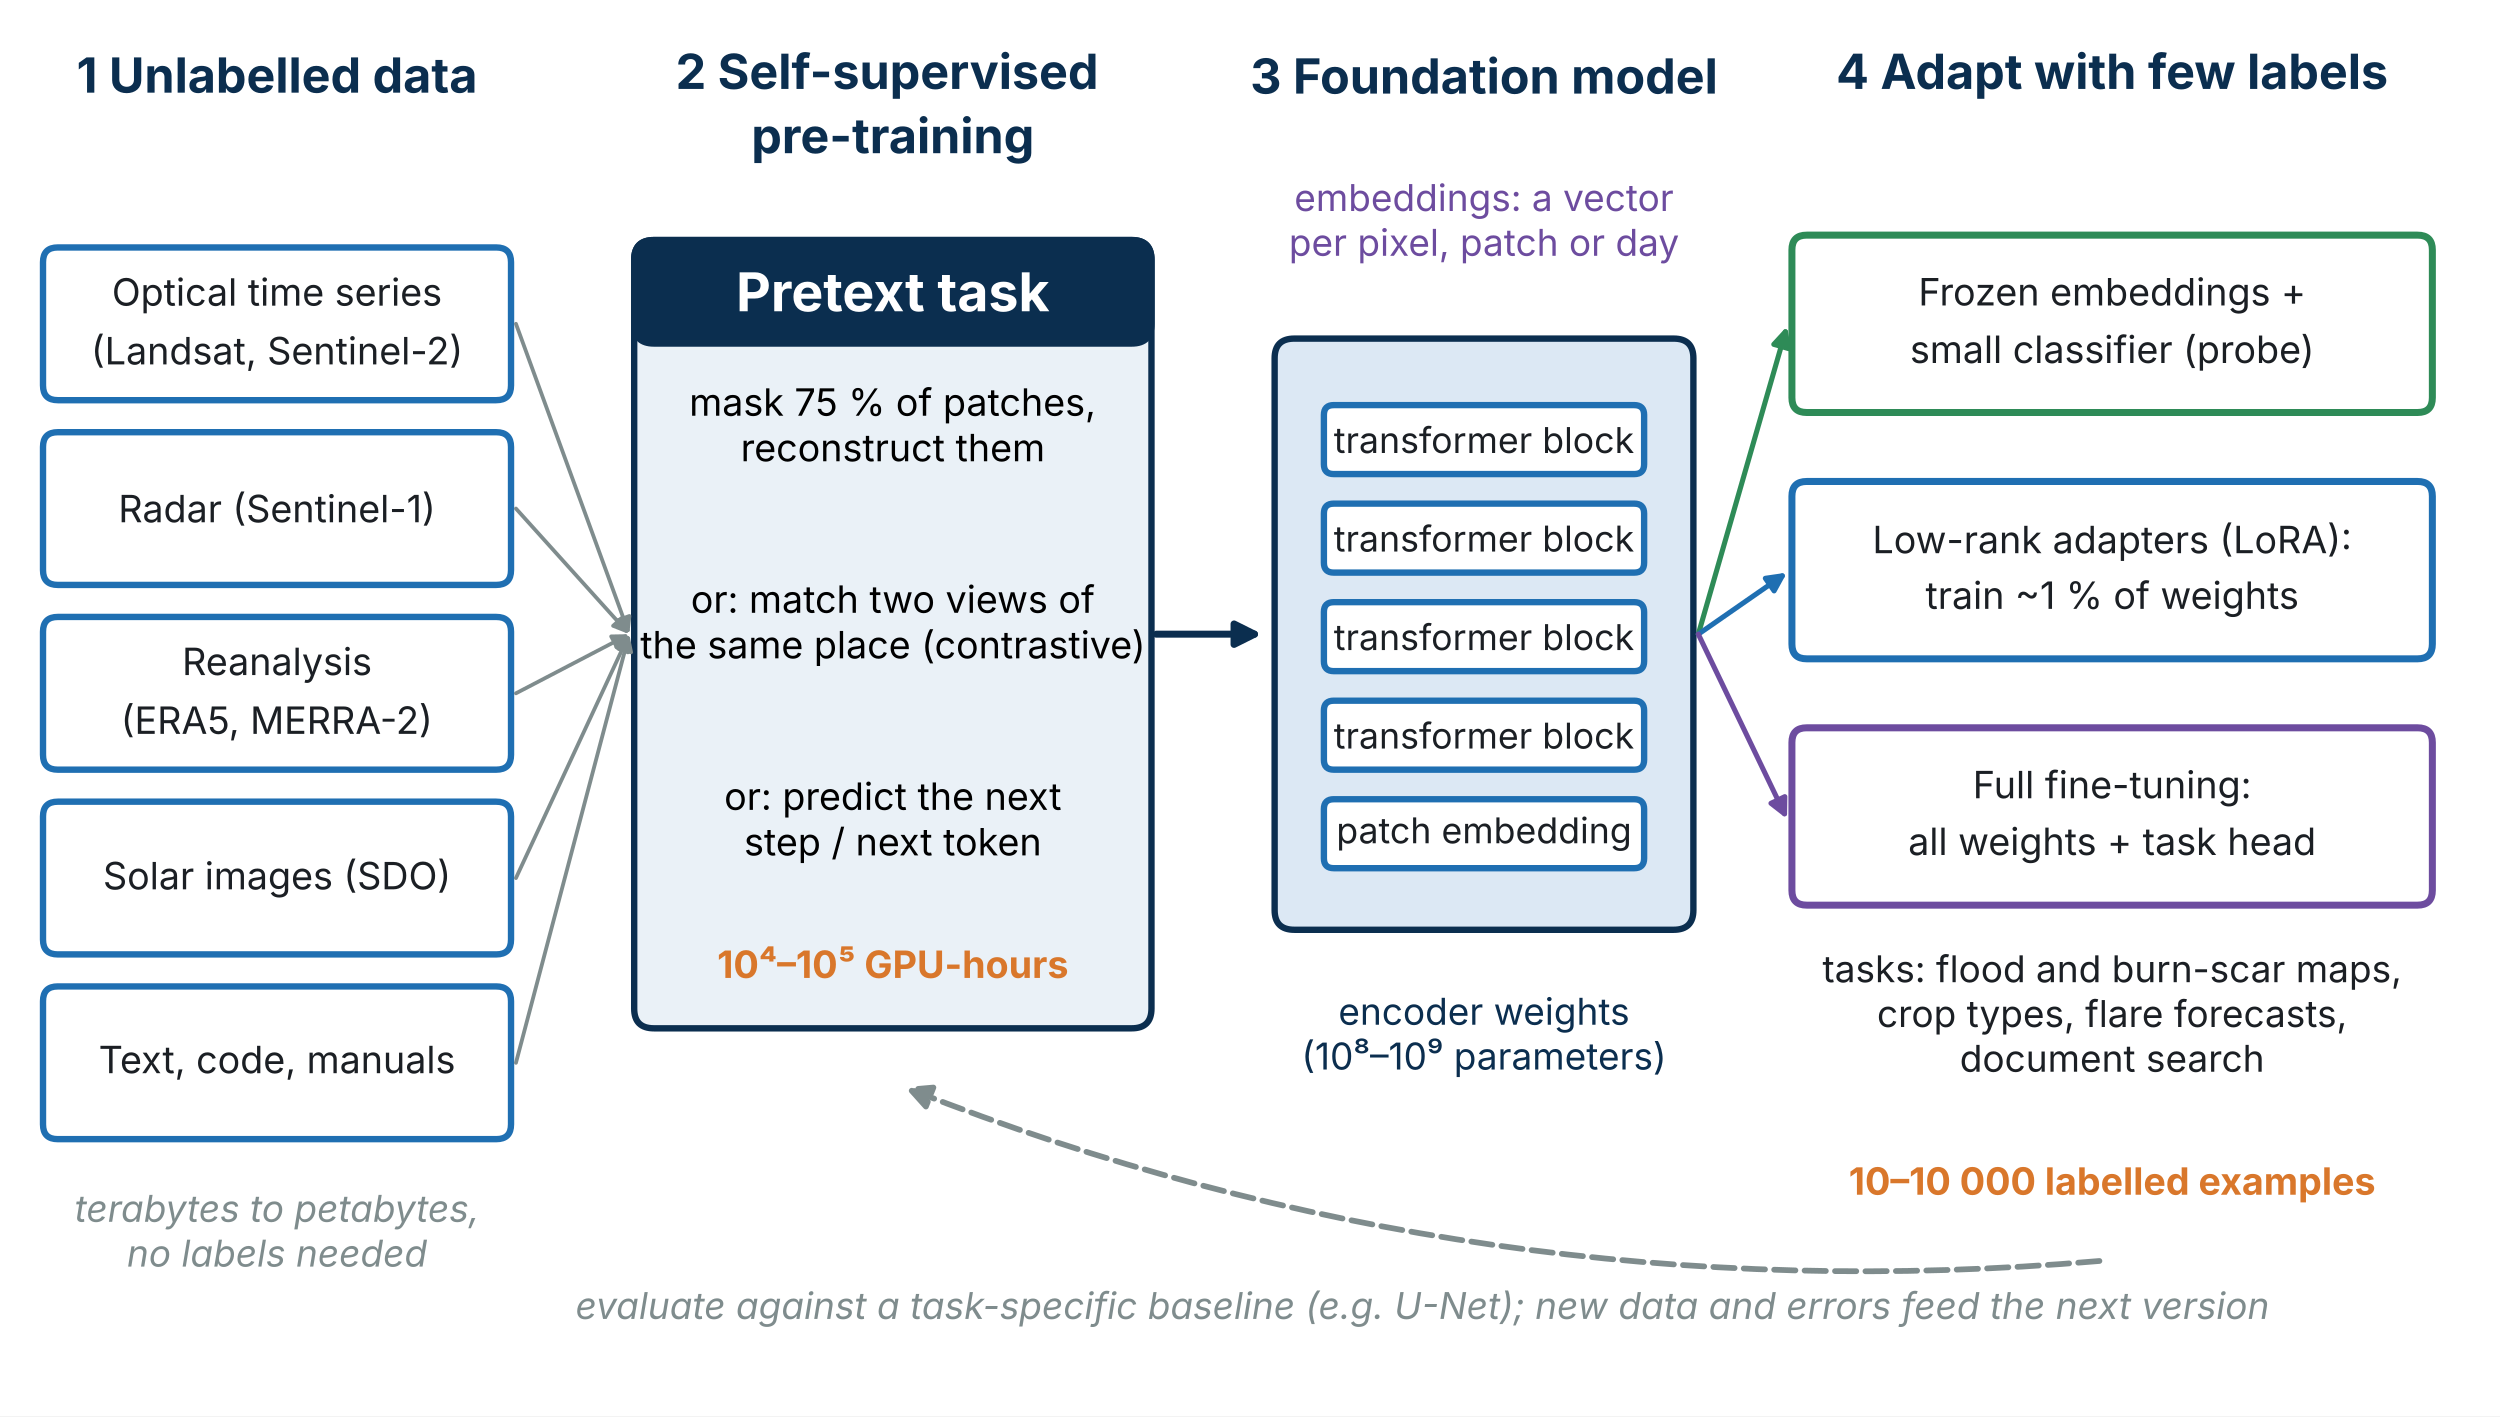
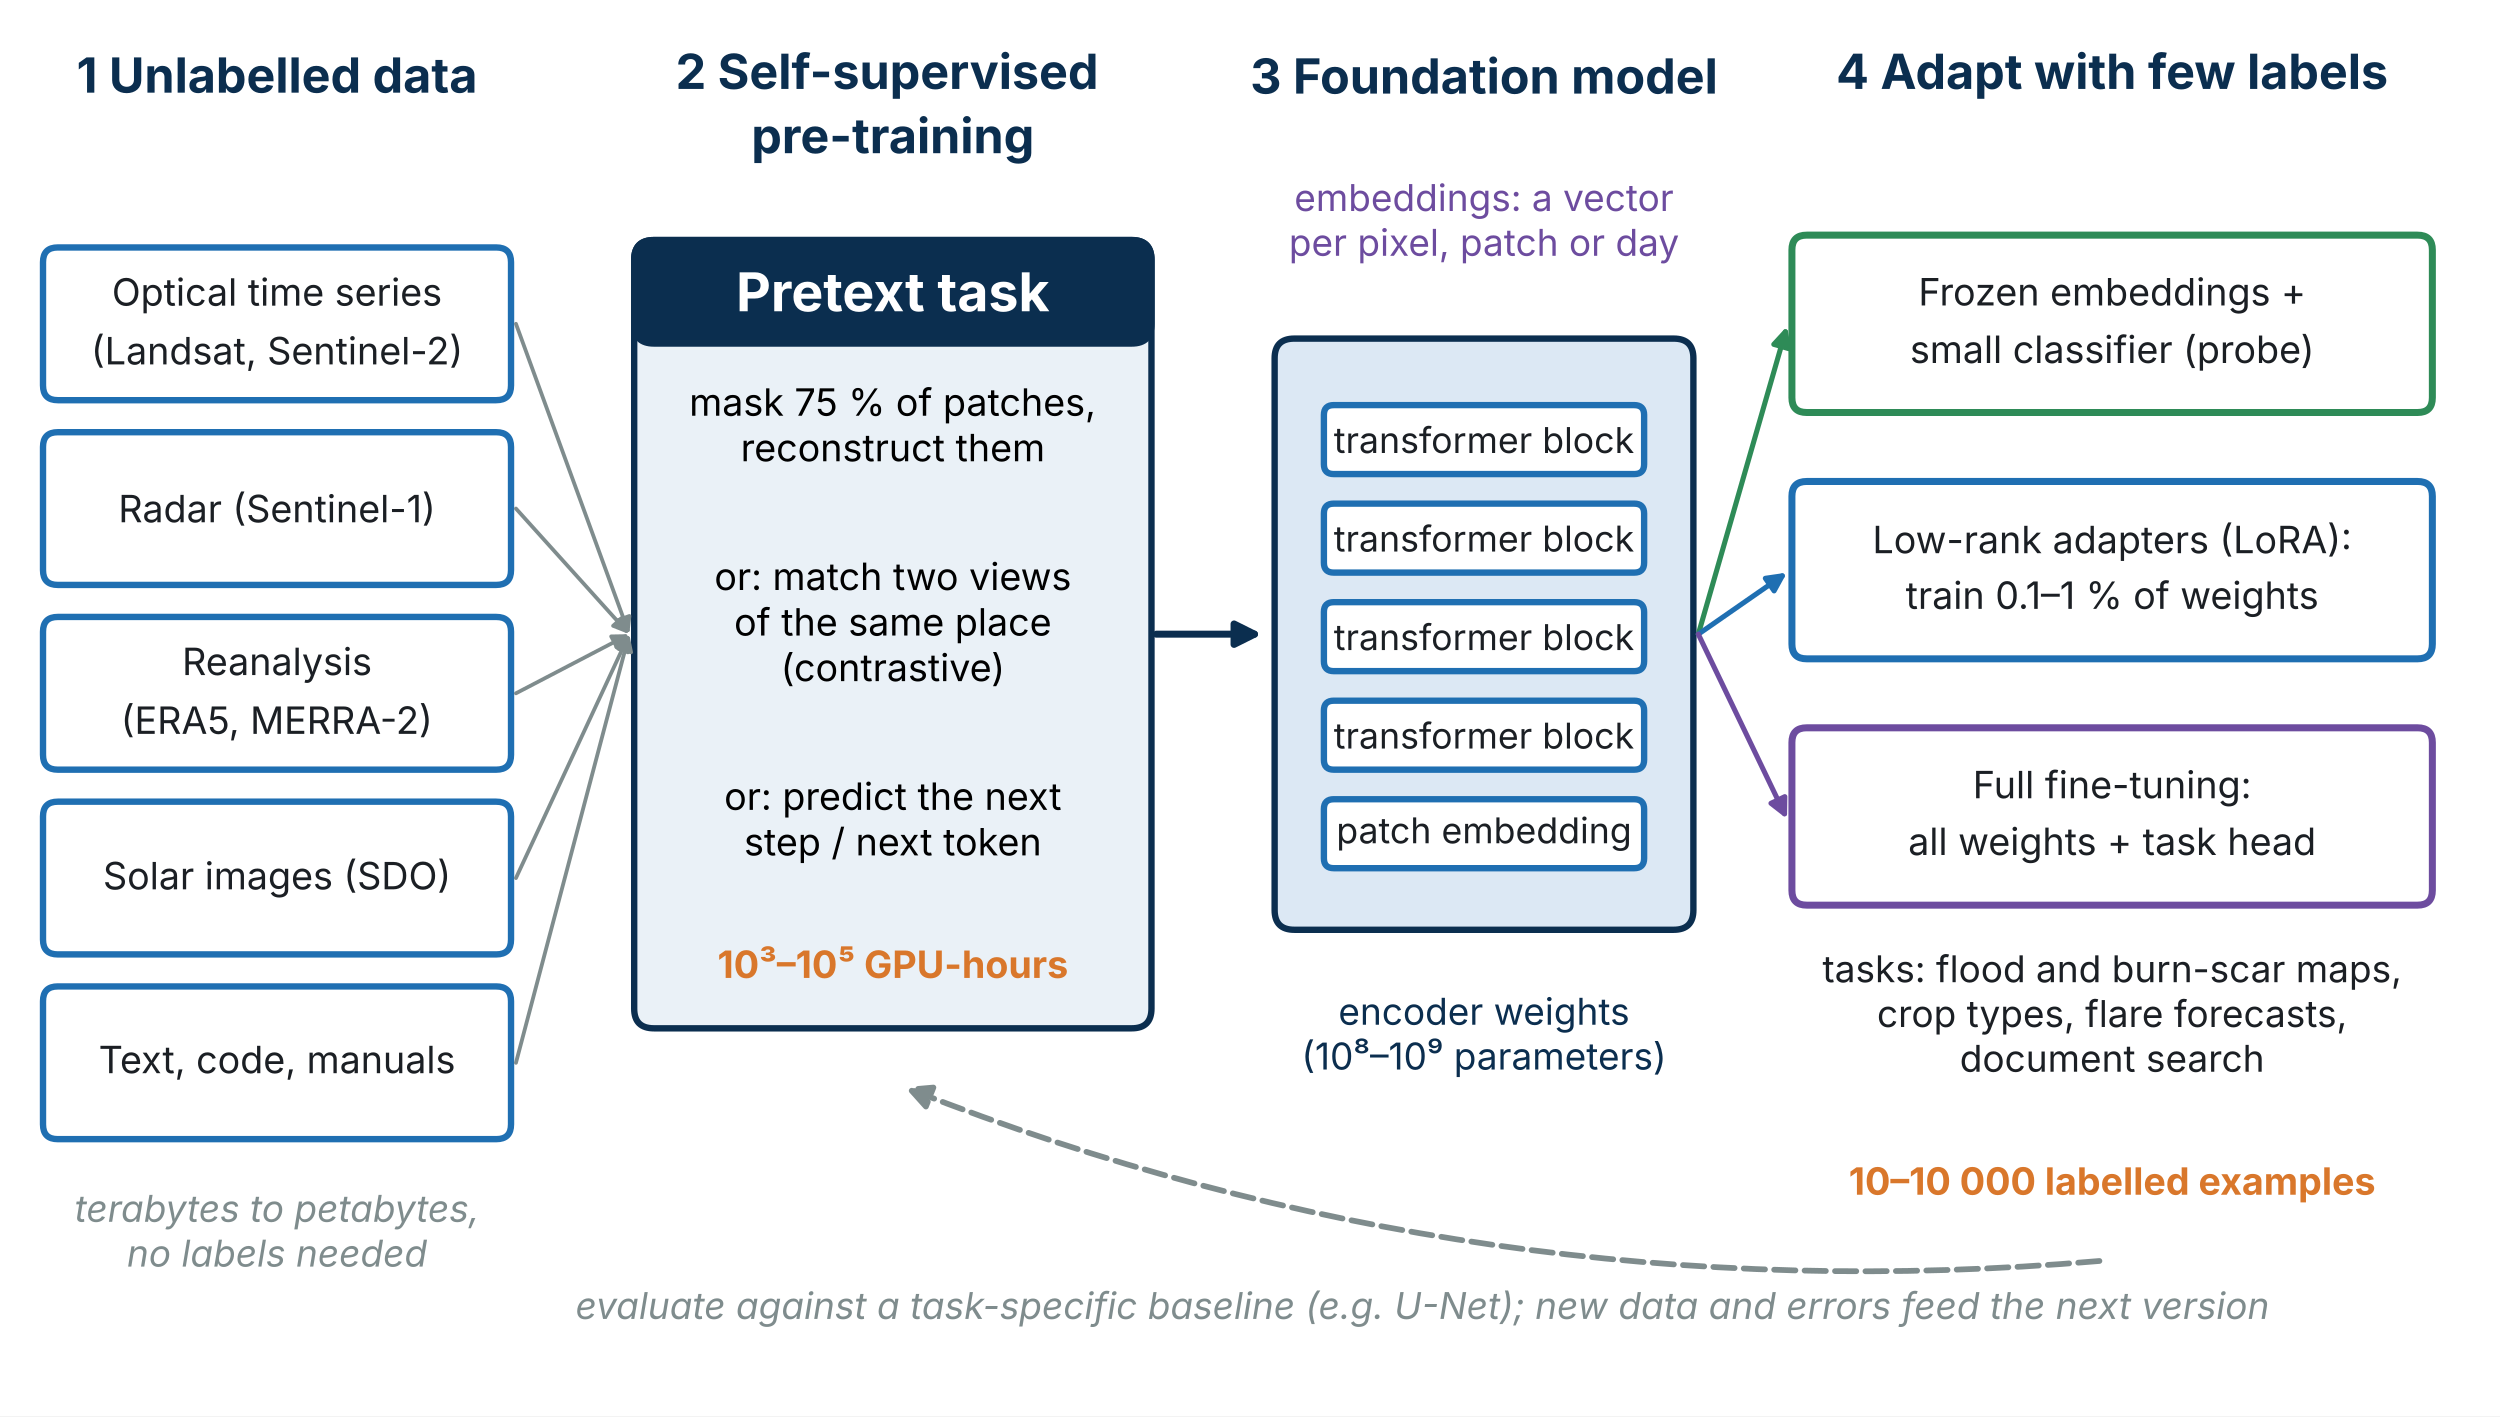
<svg xmlns="http://www.w3.org/2000/svg" width="391.86pt" height="221.976pt" viewBox="0 0 391.86 221.976" version="1.1">
  <defs>
    <style type="text/css">*{stroke-linejoin: round; stroke-linecap: butt}</style>
  </defs>
  <g id="figure_1">
    <g id="patch_1">
      <path d="M 0 221.976  L 391.86 221.976  L 391.86 0  L 0 0  z " style="fill: #ffffff" />
    </g>
    <g id="axes_1">
      <g id="patch_2">
-         <path d="M 9.058 62.725  L 77.783 62.725  Q 80.1 62.725 80.1 60.409  L 80.1 41.104  Q 80.1 38.787 77.783 38.787  L 9.058 38.787  Q 6.741 38.787 6.741 41.104  L 6.741 60.409  Q 6.741 62.725 9.058 62.725  z " clip-path="url(#p32ad88a4eb)" style="fill: #ffffff; stroke: #1f6fb2; stroke-linejoin: miter" />
+         <path d="M 9.058 62.725  L 77.783 62.725  Q 80.1 62.725 80.1 60.409  L 80.1 41.104  Q 80.1 38.787 77.783 38.787  L 9.058 38.787  Q 6.741 38.787 6.741 41.104  L 6.741 60.409  Q 6.741 62.725 9.058 62.725  z " clip-path="url(#pe96520c310)" style="fill: #ffffff; stroke: #1f6fb2; stroke-linejoin: miter" />
      </g>
      <g id="patch_3">
-         <path d="M 9.058 91.683  L 77.783 91.683  Q 80.1 91.683 80.1 89.366  L 80.1 70.061  Q 80.1 67.745 77.783 67.745  L 9.058 67.745  Q 6.741 67.745 6.741 70.061  L 6.741 89.366  Q 6.741 91.683 9.058 91.683  z " clip-path="url(#p32ad88a4eb)" style="fill: #ffffff; stroke: #1f6fb2; stroke-linejoin: miter" />
+         <path d="M 9.058 91.683  L 77.783 91.683  Q 80.1 91.683 80.1 89.366  L 80.1 70.061  Q 80.1 67.745 77.783 67.745  L 9.058 67.745  Q 6.741 67.745 6.741 70.061  L 6.741 89.366  Q 6.741 91.683 9.058 91.683  z " clip-path="url(#pe96520c310)" style="fill: #ffffff; stroke: #1f6fb2; stroke-linejoin: miter" />
      </g>
      <g id="patch_4">
-         <path d="M 9.058 120.641  L 77.783 120.641  Q 80.1 120.641 80.1 118.324  L 80.1 99.019  Q 80.1 96.702 77.783 96.702  L 9.058 96.702  Q 6.741 96.702 6.741 99.019  L 6.741 118.324  Q 6.741 120.641 9.058 120.641  z " clip-path="url(#p32ad88a4eb)" style="fill: #ffffff; stroke: #1f6fb2; stroke-linejoin: miter" />
+         <path d="M 9.058 120.641  L 77.783 120.641  Q 80.1 120.641 80.1 118.324  L 80.1 99.019  Q 80.1 96.702 77.783 96.702  L 9.058 96.702  Q 6.741 96.702 6.741 99.019  L 6.741 118.324  Q 6.741 120.641 9.058 120.641  z " clip-path="url(#pe96520c310)" style="fill: #ffffff; stroke: #1f6fb2; stroke-linejoin: miter" />
      </g>
      <g id="patch_5">
-         <path d="M 9.058 149.598  L 77.783 149.598  Q 80.1 149.598 80.1 147.281  L 80.1 127.976  Q 80.1 125.66 77.783 125.66  L 9.058 125.66  Q 6.741 125.66 6.741 127.976  L 6.741 147.281  Q 6.741 149.598 9.058 149.598  z " clip-path="url(#p32ad88a4eb)" style="fill: #ffffff; stroke: #1f6fb2; stroke-linejoin: miter" />
+         <path d="M 9.058 149.598  L 77.783 149.598  Q 80.1 149.598 80.1 147.281  L 80.1 127.976  Q 80.1 125.66 77.783 125.66  L 9.058 125.66  Q 6.741 125.66 6.741 127.976  L 6.741 147.281  Q 6.741 149.598 9.058 149.598  z " clip-path="url(#pe96520c310)" style="fill: #ffffff; stroke: #1f6fb2; stroke-linejoin: miter" />
      </g>
      <g id="patch_6">
-         <path d="M 9.058 178.555  L 77.783 178.555  Q 80.1 178.555 80.1 176.239  L 80.1 156.934  Q 80.1 154.617 77.783 154.617  L 9.058 154.617  Q 6.741 154.617 6.741 156.934  L 6.741 176.239  Q 6.741 178.555 9.058 178.555  z " clip-path="url(#p32ad88a4eb)" style="fill: #ffffff; stroke: #1f6fb2; stroke-linejoin: miter" />
+         <path d="M 9.058 178.555  L 77.783 178.555  Q 80.1 178.555 80.1 176.239  L 80.1 156.934  Q 80.1 154.617 77.783 154.617  L 9.058 154.617  Q 6.741 154.617 6.741 156.934  L 6.741 176.239  Q 6.741 178.555 9.058 178.555  z " clip-path="url(#pe96520c310)" style="fill: #ffffff; stroke: #1f6fb2; stroke-linejoin: miter" />
      </g>
      <g id="patch_7">
-         <path d="M 102.494 161.181  L 177.397 161.181  Q 180.486 161.181 180.486 158.092  L 180.486 40.718  Q 180.486 37.629 177.397 37.629  L 102.494 37.629  Q 99.405 37.629 99.405 40.718  L 99.405 158.092  Q 99.405 161.181 102.494 161.181  z " clip-path="url(#p32ad88a4eb)" style="fill: #eaf1f7; stroke: #0b2e4f; stroke-linejoin: miter" />
+         <path d="M 102.494 161.181  L 177.397 161.181  Q 180.486 161.181 180.486 158.092  L 180.486 40.718  Q 180.486 37.629 177.397 37.629  L 102.494 37.629  Q 99.405 37.629 99.405 40.718  L 99.405 158.092  Q 99.405 161.181 102.494 161.181  z " clip-path="url(#pe96520c310)" style="fill: #eaf1f7; stroke: #0b2e4f; stroke-linejoin: miter" />
      </g>
      <g id="patch_8">
-         <path d="M 202.88 145.737  L 262.339 145.737  Q 265.428 145.737 265.428 142.648  L 265.428 56.162  Q 265.428 53.073 262.339 53.073  L 202.88 53.073  Q 199.791 53.073 199.791 56.162  L 199.791 142.648  Q 199.791 145.737 202.88 145.737  z " clip-path="url(#p32ad88a4eb)" style="fill: #dce8f4; stroke: #0b2e4f; stroke-linejoin: miter" />
+         <path d="M 202.88 145.737  L 262.339 145.737  Q 265.428 145.737 265.428 142.648  L 265.428 56.162  Q 265.428 53.073 262.339 53.073  L 202.88 53.073  Q 199.791 53.073 199.791 56.162  L 199.791 142.648  Q 199.791 145.737 202.88 145.737  z " clip-path="url(#pe96520c310)" style="fill: #dce8f4; stroke: #0b2e4f; stroke-linejoin: miter" />
      </g>
      <g id="patch_9">
-         <path d="M 209.057 136.084  L 256.162 136.084  Q 257.706 136.084 257.706 134.54  L 257.706 126.818  Q 257.706 125.274 256.162 125.274  L 209.057 125.274  Q 207.513 125.274 207.513 126.818  L 207.513 134.54  Q 207.513 136.084 209.057 136.084  z " clip-path="url(#p32ad88a4eb)" style="fill: #ffffff; stroke: #1f6fb2; stroke-linejoin: miter" />
+         <path d="M 209.057 136.084  L 256.162 136.084  Q 257.706 136.084 257.706 134.54  L 257.706 126.818  Q 257.706 125.274 256.162 125.274  L 209.057 125.274  Q 207.513 125.274 207.513 126.818  L 207.513 134.54  Q 207.513 136.084 209.057 136.084  z " clip-path="url(#pe96520c310)" style="fill: #ffffff; stroke: #1f6fb2; stroke-linejoin: miter" />
      </g>
      <g id="patch_10">
-         <path d="M 209.057 120.641  L 256.162 120.641  Q 257.706 120.641 257.706 119.096  L 257.706 111.374  Q 257.706 109.83 256.162 109.83  L 209.057 109.83  Q 207.513 109.83 207.513 111.374  L 207.513 119.096  Q 207.513 120.641 209.057 120.641  z " clip-path="url(#p32ad88a4eb)" style="fill: #ffffff; stroke: #1f6fb2; stroke-linejoin: miter" />
+         <path d="M 209.057 120.641  L 256.162 120.641  Q 257.706 120.641 257.706 119.096  L 257.706 111.374  Q 257.706 109.83 256.162 109.83  L 209.057 109.83  Q 207.513 109.83 207.513 111.374  L 207.513 119.096  Q 207.513 120.641 209.057 120.641  z " clip-path="url(#pe96520c310)" style="fill: #ffffff; stroke: #1f6fb2; stroke-linejoin: miter" />
      </g>
      <g id="patch_11">
-         <path d="M 209.057 105.197  L 256.162 105.197  Q 257.706 105.197 257.706 103.652  L 257.706 95.93  Q 257.706 94.386 256.162 94.386  L 209.057 94.386  Q 207.513 94.386 207.513 95.93  L 207.513 103.652  Q 207.513 105.197 209.057 105.197  z " clip-path="url(#p32ad88a4eb)" style="fill: #ffffff; stroke: #1f6fb2; stroke-linejoin: miter" />
+         <path d="M 209.057 105.197  L 256.162 105.197  Q 257.706 105.197 257.706 103.652  L 257.706 95.93  Q 257.706 94.386 256.162 94.386  L 209.057 94.386  Q 207.513 94.386 207.513 95.93  L 207.513 103.652  Q 207.513 105.197 209.057 105.197  z " clip-path="url(#pe96520c310)" style="fill: #ffffff; stroke: #1f6fb2; stroke-linejoin: miter" />
      </g>
      <g id="patch_12">
-         <path d="M 209.057 89.752  L 256.162 89.752  Q 257.706 89.752 257.706 88.208  L 257.706 80.486  Q 257.706 78.942 256.162 78.942  L 209.057 78.942  Q 207.513 78.942 207.513 80.486  L 207.513 88.208  Q 207.513 89.752 209.057 89.752  z " clip-path="url(#p32ad88a4eb)" style="fill: #ffffff; stroke: #1f6fb2; stroke-linejoin: miter" />
+         <path d="M 209.057 89.752  L 256.162 89.752  Q 257.706 89.752 257.706 88.208  L 257.706 80.486  Q 257.706 78.942 256.162 78.942  L 209.057 78.942  Q 207.513 78.942 207.513 80.486  L 207.513 88.208  Q 207.513 89.752 209.057 89.752  z " clip-path="url(#pe96520c310)" style="fill: #ffffff; stroke: #1f6fb2; stroke-linejoin: miter" />
      </g>
      <g id="patch_13">
-         <path d="M 209.057 74.308  L 256.162 74.308  Q 257.706 74.308 257.706 72.764  L 257.706 65.042  Q 257.706 63.498 256.162 63.498  L 209.057 63.498  Q 207.513 63.498 207.513 65.042  L 207.513 72.764  Q 207.513 74.308 209.057 74.308  z " clip-path="url(#p32ad88a4eb)" style="fill: #ffffff; stroke: #1f6fb2; stroke-linejoin: miter" />
+         <path d="M 209.057 74.308  L 256.162 74.308  Q 257.706 74.308 257.706 72.764  L 257.706 65.042  Q 257.706 63.498 256.162 63.498  L 209.057 63.498  Q 207.513 63.498 207.513 65.042  L 207.513 72.764  Q 207.513 74.308 209.057 74.308  z " clip-path="url(#pe96520c310)" style="fill: #ffffff; stroke: #1f6fb2; stroke-linejoin: miter" />
      </g>
      <g id="patch_14">
-         <path d="M 283.189 64.656  L 378.941 64.656  Q 381.258 64.656 381.258 62.339  L 381.258 39.173  Q 381.258 36.857 378.941 36.857  L 283.189 36.857  Q 280.872 36.857 280.872 39.173  L 280.872 62.339  Q 280.872 64.656 283.189 64.656  z " clip-path="url(#p32ad88a4eb)" style="fill: #ffffff; stroke: #2e8b57; stroke-width: 1.1; stroke-linejoin: miter" />
+         <path d="M 283.189 64.656  L 378.941 64.656  Q 381.258 64.656 381.258 62.339  L 381.258 39.173  Q 381.258 36.857 378.941 36.857  L 283.189 36.857  Q 280.872 36.857 280.872 39.173  L 280.872 62.339  Q 280.872 64.656 283.189 64.656  z " clip-path="url(#pe96520c310)" style="fill: #ffffff; stroke: #2e8b57; stroke-width: 1.1; stroke-linejoin: miter" />
      </g>
      <g id="patch_15">
-         <path d="M 283.189 103.266  L 378.941 103.266  Q 381.258 103.266 381.258 100.949  L 381.258 77.783  Q 381.258 75.467 378.941 75.467  L 283.189 75.467  Q 280.872 75.467 280.872 77.783  L 280.872 100.949  Q 280.872 103.266 283.189 103.266  z " clip-path="url(#p32ad88a4eb)" style="fill: #ffffff; stroke: #1f6fb2; stroke-width: 1.1; stroke-linejoin: miter" />
+         <path d="M 283.189 103.266  L 378.941 103.266  Q 381.258 103.266 381.258 100.949  L 381.258 77.783  Q 381.258 75.467 378.941 75.467  L 283.189 75.467  Q 280.872 75.467 280.872 77.783  L 280.872 100.949  Q 280.872 103.266 283.189 103.266  z " clip-path="url(#pe96520c310)" style="fill: #ffffff; stroke: #1f6fb2; stroke-width: 1.1; stroke-linejoin: miter" />
      </g>
      <g id="patch_16">
-         <path d="M 283.189 141.876  L 378.941 141.876  Q 381.258 141.876 381.258 139.559  L 381.258 116.393  Q 381.258 114.077 378.941 114.077  L 283.189 114.077  Q 280.872 114.077 280.872 116.393  L 280.872 139.559  Q 280.872 141.876 283.189 141.876  z " clip-path="url(#p32ad88a4eb)" style="fill: #ffffff; stroke: #6d4c9f; stroke-width: 1.1; stroke-linejoin: miter" />
+         <path d="M 283.189 141.876  L 378.941 141.876  Q 381.258 141.876 381.258 139.559  L 381.258 116.393  Q 381.258 114.077 378.941 114.077  L 283.189 114.077  Q 280.872 114.077 280.872 116.393  L 280.872 139.559  Q 280.872 141.876 283.189 141.876  z " clip-path="url(#pe96520c310)" style="fill: #ffffff; stroke: #6d4c9f; stroke-width: 1.1; stroke-linejoin: miter" />
      </g>
      <g id="patch_17">
-         <path d="M 102.494 53.845  L 177.397 53.845  Q 180.486 53.845 180.486 50.756  L 180.486 40.718  Q 180.486 37.629 177.397 37.629  L 102.494 37.629  Q 99.405 37.629 99.405 40.718  L 99.405 50.756  Q 99.405 53.845 102.494 53.845  z " clip-path="url(#p32ad88a4eb)" style="fill: #0b2e4f; stroke: #0b2e4f; stroke-linejoin: miter" />
+         <path d="M 102.494 53.845  L 177.397 53.845  Q 180.486 53.845 180.486 50.756  L 180.486 40.718  Q 180.486 37.629 177.397 37.629  L 102.494 37.629  Q 99.405 37.629 99.405 40.718  L 99.405 50.756  Q 99.405 53.845 102.494 53.845  z " clip-path="url(#pe96520c310)" style="fill: #0b2e4f; stroke: #0b2e4f; stroke-linejoin: miter" />
      </g>
      <g id="text_1">
        <text style="font-weight: 700; font-size: 7.6px; font-family: 'Inter'; text-anchor: middle; fill: #0b2e4f" x="43.42" y="14.522" transform="rotate(-0 43.4205 14.52217)">1  Unlabelled data</text>
      </g>
      <g id="text_2">
        <text style="font-weight: 700; font-size: 7.6px; font-family: 'Inter'; fill: #0b2e4f" transform="translate(105.9028 13.94029)">2  Self-supervised</text>
        <text style="font-weight: 700; font-size: 7.6px; font-family: 'Inter'; fill: #0b2e4f" transform="translate(117.7689 24.01103)">pre-training</text>
      </g>
      <g id="text_3">
        <text style="font-weight: 700; font-size: 7.6px; font-family: 'Inter'; text-anchor: middle; fill: #0b2e4f" x="232.609" y="14.675" transform="rotate(-0 232.6095 14.67476)">3  Foundation model</text>
      </g>
      <g id="text_4">
        <text style="font-weight: 700; font-size: 7.6px; font-family: 'Inter'; text-anchor: middle; fill: #0b2e4f" x="331.065" y="13.94" transform="rotate(-0 331.065 13.94029)">4  Adapt with few labels</text>
      </g>
      <g id="text_5">
        <text style="font-size: 5.9px; font-family: 'Inter'; fill: #1b1f24" transform="translate(17.52595 47.90933)">Optical time series</text>
        <text style="font-size: 5.9px; font-family: 'Inter'; fill: #1b1f24" transform="translate(14.26805 57.11351)">(Landsat, Sentinel-2)</text>
      </g>
      <g id="text_6">
        <text style="font-size: 5.9px; font-family: 'Inter'; text-anchor: middle; fill: #1b1f24" x="43.42" y="81.86" transform="rotate(-0 43.4205 81.86002)">Radar (Sentinel-1)</text>
      </g>
      <g id="text_7">
        <text style="font-size: 5.9px; font-family: 'Inter'; fill: #1b1f24" transform="translate(28.54512 105.8128)">Reanalysis</text>
        <text style="font-size: 5.9px; font-family: 'Inter'; fill: #1b1f24" transform="translate(18.94011 115.0285)">(ERA5, MERRA-2)</text>
      </g>
      <g id="text_8">
        <text style="font-size: 5.9px; font-family: 'Inter'; text-anchor: middle; fill: #1b1f24" x="43.42" y="139.405" transform="rotate(-0 43.4205 139.4049)">Solar images (SDO)</text>
      </g>
      <g id="text_9">
        <text style="font-size: 5.9px; font-family: 'Inter'; text-anchor: middle; fill: #1b1f24" x="43.42" y="168.215" transform="rotate(-0 43.4205 168.2154)">Text, code, manuals</text>
      </g>
      <g id="text_10">
        <text style="font-style: italic; font-size: 5.8px; font-family: 'Inter'; fill: #7f8c8d" transform="translate(11.69314 191.5102)">terabytes to petabytes,</text>
        <text style="font-style: italic; font-size: 5.8px; font-family: 'Inter'; fill: #7f8c8d" transform="translate(19.89697 198.5279)">no labels needed</text>
      </g>
      <g id="text_11">
        <text style="font-weight: 700; font-size: 8.4px; font-family: 'Inter'; text-anchor: middle; fill: #ffffff" x="139.946" y="48.793" transform="rotate(-0 139.9455 48.79276)">Pretext task</text>
      </g>
      <g id="text_12">
        <text style="font-size: 5.9px; font-family: 'Inter'" transform="translate(108.033 65.16335)">mask 75 % of patches,</text>
        <text style="font-size: 5.9px; font-family: 'Inter'" transform="translate(116.0971 72.30213)">reconstruct them</text>
      </g>
      <g id="text_13">
-         <text style="font-size: 5.9px; font-family: 'Inter'" transform="translate(108.2809 96.05136)">or: match two views of</text>
-         <text style="font-size: 5.9px; font-family: 'Inter'" transform="translate(100.356 103.1901)">the same place (contrastive)</text>
+         <text style="font-size: 5.9px; font-family: 'Inter'" transform="translate(111.9717 92.48197)">or: match two views</text>
+         <text style="font-size: 5.9px; font-family: 'Inter'" transform="translate(115.0664 99.62074)">of the same place</text>
+         <text style="font-size: 5.9px; font-family: 'Inter'" transform="translate(122.3741 106.7595)">(contrastive)</text>
      </g>
      <g id="text_14">
        <text style="font-size: 5.9px; font-family: 'Inter'" transform="translate(113.5094 126.9394)">or: predict the next</text>
        <text style="font-size: 5.9px; font-family: 'Inter'" transform="translate(116.623 134.0781)">step / next token</text>
      </g>
      <g id="text_15">
-         <text style="font-weight: 700; font-size: 5.9px; font-family: 'Inter'; text-anchor: middle; fill: #d9772b" x="139.946" y="153.289" transform="rotate(-0 139.9455 153.2886)">10⁴–10⁵ GPU-hours</text>
+         <text style="font-weight: 700; font-size: 5.9px; font-family: 'Inter'; text-anchor: middle; fill: #d9772b" x="139.946" y="153.289" transform="rotate(-0 139.9455 153.2886)">10³–10⁵ GPU-hours</text>
      </g>
      <g id="patch_18">
-         <path d="M 80.872 50.756  Q 89.752 75.081 98.403 98.775  " clip-path="url(#p32ad88a4eb)" style="fill: none; stroke: #7f8c8d; stroke-width: 0.6; stroke-linecap: round" />
-         <path d="M 98.656 96.553  L 98.403 98.775  L 96.778 97.239  z " clip-path="url(#p32ad88a4eb)" style="fill: #7f8c8d; stroke: #7f8c8d; stroke-width: 0.6; stroke-linecap: round" />
+         <path d="M 80.872 50.756  Q 89.752 75.081 98.403 98.775  " clip-path="url(#pe96520c310)" style="fill: none; stroke: #7f8c8d; stroke-width: 0.6; stroke-linecap: round" />
+         <path d="M 98.656 96.553  L 98.403 98.775  L 96.778 97.239  z " clip-path="url(#pe96520c310)" style="fill: #7f8c8d; stroke: #7f8c8d; stroke-width: 0.6; stroke-linecap: round" />
      </g>
      <g id="patch_19">
-         <path d="M 80.872 79.714  Q 89.752 89.559 98.184 98.907  " clip-path="url(#p32ad88a4eb)" style="fill: none; stroke: #7f8c8d; stroke-width: 0.6; stroke-linecap: round" />
-         <path d="M 97.587 96.752  L 98.184 98.907  L 96.101 98.091  z " clip-path="url(#p32ad88a4eb)" style="fill: #7f8c8d; stroke: #7f8c8d; stroke-width: 0.6; stroke-linecap: round" />
+         <path d="M 80.872 79.714  Q 89.752 89.559 98.184 98.907  " clip-path="url(#pe96520c310)" style="fill: none; stroke: #7f8c8d; stroke-width: 0.6; stroke-linecap: round" />
+         <path d="M 97.587 96.752  L 98.184 98.907  L 96.101 98.091  z " clip-path="url(#pe96520c310)" style="fill: #7f8c8d; stroke: #7f8c8d; stroke-width: 0.6; stroke-linecap: round" />
      </g>
      <g id="patch_20">
-         <path d="M 80.872 108.671  Q 89.752 104.038 98.038 99.715  " clip-path="url(#p32ad88a4eb)" style="fill: none; stroke: #7f8c8d; stroke-width: 0.6; stroke-linecap: round" />
-         <path d="M 95.802 99.754  L 98.038 99.715  L 96.727 101.527  z " clip-path="url(#p32ad88a4eb)" style="fill: #7f8c8d; stroke: #7f8c8d; stroke-width: 0.6; stroke-linecap: round" />
+         <path d="M 80.872 108.671  Q 89.752 104.038 98.038 99.715  " clip-path="url(#pe96520c310)" style="fill: none; stroke: #7f8c8d; stroke-width: 0.6; stroke-linecap: round" />
+         <path d="M 95.802 99.754  L 98.038 99.715  L 96.727 101.527  z " clip-path="url(#pe96520c310)" style="fill: #7f8c8d; stroke: #7f8c8d; stroke-width: 0.6; stroke-linecap: round" />
      </g>
      <g id="patch_21">
-         <path d="M 80.872 137.629  Q 89.752 118.517 98.35 100.013  " clip-path="url(#p32ad88a4eb)" style="fill: none; stroke: #7f8c8d; stroke-width: 0.6; stroke-linecap: round" />
-         <path d="M 96.6 101.406  L 98.35 100.013  L 98.414 102.249  z " clip-path="url(#p32ad88a4eb)" style="fill: #7f8c8d; stroke: #7f8c8d; stroke-width: 0.6; stroke-linecap: round" />
+         <path d="M 80.872 137.629  Q 89.752 118.517 98.35 100.013  " clip-path="url(#pe96520c310)" style="fill: none; stroke: #7f8c8d; stroke-width: 0.6; stroke-linecap: round" />
+         <path d="M 96.6 101.406  L 98.35 100.013  L 98.414 102.249  z " clip-path="url(#pe96520c310)" style="fill: #7f8c8d; stroke: #7f8c8d; stroke-width: 0.6; stroke-linecap: round" />
      </g>
      <g id="patch_22">
-         <path d="M 80.872 166.586  Q 89.752 132.996 98.461 100.054  " clip-path="url(#p32ad88a4eb)" style="fill: none; stroke: #7f8c8d; stroke-width: 0.6; stroke-linecap: round" />
-         <path d="M 96.983 101.732  L 98.461 100.054  L 98.917 102.243  z " clip-path="url(#p32ad88a4eb)" style="fill: #7f8c8d; stroke: #7f8c8d; stroke-width: 0.6; stroke-linecap: round" />
+         <path d="M 80.872 166.586  Q 89.752 132.996 98.461 100.054  " clip-path="url(#pe96520c310)" style="fill: none; stroke: #7f8c8d; stroke-width: 0.6; stroke-linecap: round" />
+         <path d="M 96.983 101.732  L 98.461 100.054  L 98.917 102.243  z " clip-path="url(#pe96520c310)" style="fill: #7f8c8d; stroke: #7f8c8d; stroke-width: 0.6; stroke-linecap: round" />
      </g>
      <g id="patch_23">
-         <path d="M 181.258 99.405  Q 189.559 99.405 196.631 99.405  " clip-path="url(#p32ad88a4eb)" style="fill: none; stroke: #0b2e4f; stroke-width: 1.1; stroke-linecap: round" />
-         <path d="M 193.431 97.805  L 196.631 99.405  L 193.431 101.005  z " clip-path="url(#p32ad88a4eb)" style="fill: #0b2e4f; stroke: #0b2e4f; stroke-width: 1.1; stroke-linecap: round" />
+         <path d="M 181.258 99.405  Q 189.559 99.405 196.631 99.405  " clip-path="url(#pe96520c310)" style="fill: none; stroke: #0b2e4f; stroke-width: 1.1; stroke-linecap: round" />
+         <path d="M 193.431 97.805  L 196.631 99.405  L 193.431 101.005  z " clip-path="url(#pe96520c310)" style="fill: #0b2e4f; stroke: #0b2e4f; stroke-width: 1.1; stroke-linecap: round" />
      </g>
      <g id="text_16">
        <text style="font-size: 5.6px; font-family: 'Inter'; text-anchor: middle; fill: #1b1f24" x="232.609" y="132.179" transform="rotate(-0 232.6095 132.1789)">patch embedding</text>
      </g>
      <g id="text_17">
        <text style="font-size: 5.6px; font-family: 'Inter'; text-anchor: middle; fill: #1b1f24" x="232.609" y="117.332" transform="rotate(-0 232.6095 117.3325)">transformer block</text>
      </g>
      <g id="text_18">
        <text style="font-size: 5.6px; font-family: 'Inter'; text-anchor: middle; fill: #1b1f24" x="232.609" y="101.888" transform="rotate(-0 232.6095 101.8885)">transformer block</text>
      </g>
      <g id="text_19">
        <text style="font-size: 5.6px; font-family: 'Inter'; text-anchor: middle; fill: #1b1f24" x="232.609" y="86.444" transform="rotate(-0 232.6095 86.44447)">transformer block</text>
      </g>
      <g id="text_20">
        <text style="font-size: 5.6px; font-family: 'Inter'; text-anchor: middle; fill: #1b1f24" x="232.609" y="71" transform="rotate(-0 232.6095 71.00047)">transformer block</text>
      </g>
      <g id="text_21">
        <text style="font-size: 5.8px; font-family: 'Inter'; fill: #0b2e4f" transform="translate(209.7779 160.6222)">encoder weights</text>
        <text style="font-size: 5.8px; font-family: 'Inter'; fill: #0b2e4f" transform="translate(204.0001 167.6399)">(10⁸–10⁹ parameters)</text>
      </g>
      <g id="text_22">
        <text style="font-size: 5.8px; font-family: 'Inter'; fill: #6d4c9f" transform="translate(202.8686 33.0732)">embeddings: a vector</text>
        <text style="font-size: 5.8px; font-family: 'Inter'; fill: #6d4c9f" transform="translate(202.0172 40.09098)">per pixel, patch or day</text>
      </g>
      <g id="text_23">
        <text style="font-size: 5.9px; font-family: 'Inter'; fill: #1b1f24" transform="translate(300.6971 47.87476)">Frozen embeddings +</text>
        <text style="font-size: 5.9px; font-family: 'Inter'; fill: #1b1f24" transform="translate(299.376 56.89364)">small classifier (probe)</text>
      </g>
      <g id="patch_24">
-         <path d="M 266.2 99.405  Q 273.15 75.274 279.852 52.002  " clip-path="url(#p32ad88a4eb)" style="fill: none; stroke: #2e8b57; stroke-width: 0.8; stroke-linecap: round" />
-         <path d="M 278.035 53.976  L 279.852 52.002  L 280.341 54.64  z " clip-path="url(#p32ad88a4eb)" style="fill: #2e8b57; stroke: #2e8b57; stroke-width: 0.8; stroke-linecap: round" />
+         <path d="M 266.2 99.405  Q 273.15 75.274 279.852 52.002  " clip-path="url(#pe96520c310)" style="fill: none; stroke: #2e8b57; stroke-width: 0.8; stroke-linecap: round" />
+         <path d="M 278.035 53.976  L 279.852 52.002  L 280.341 54.64  z " clip-path="url(#pe96520c310)" style="fill: #2e8b57; stroke: #2e8b57; stroke-width: 0.8; stroke-linecap: round" />
      </g>
      <g id="text_24">
        <text style="font-size: 5.9px; font-family: 'Inter'; fill: #1b1f24" transform="translate(293.4986 86.71523)">Low-rank adapters (LoRA):</text>
-         <text style="font-size: 5.9px; font-family: 'Inter'; fill: #1b1f24" transform="translate(301.8056 95.43865)">train ~1 % of weights</text>
+         <text style="font-size: 5.9px; font-family: 'Inter'; fill: #1b1f24" transform="translate(298.7007 95.43865)">train 0.1–1 % of weights</text>
      </g>
      <g id="patch_25">
-         <path d="M 266.2 99.405  Q 273.15 94.579 279.365 90.263  " clip-path="url(#p32ad88a4eb)" style="fill: none; stroke: #1f6fb2; stroke-width: 0.8; stroke-linecap: round" />
-         <path d="M 276.709 90.646  L 279.365 90.263  L 278.078 92.617  z " clip-path="url(#p32ad88a4eb)" style="fill: #1f6fb2; stroke: #1f6fb2; stroke-width: 0.8; stroke-linecap: round" />
+         <path d="M 266.2 99.405  Q 273.15 94.579 279.365 90.263  " clip-path="url(#pe96520c310)" style="fill: none; stroke: #1f6fb2; stroke-width: 0.8; stroke-linecap: round" />
+         <path d="M 276.709 90.646  L 279.365 90.263  L 278.078 92.617  z " clip-path="url(#pe96520c310)" style="fill: #1f6fb2; stroke: #1f6fb2; stroke-width: 0.8; stroke-linecap: round" />
      </g>
      <g id="text_25">
        <text style="font-size: 5.9px; font-family: 'Inter'; fill: #1b1f24" transform="translate(309.2258 125.1252)">Full fine-tuning:</text>
        <text style="font-size: 5.9px; font-family: 'Inter'; fill: #1b1f24" transform="translate(299.0985 134.0182)">all weights + task head</text>
      </g>
      <g id="patch_26">
-         <path d="M 266.2 99.405  Q 273.15 113.884 279.713 127.556  " clip-path="url(#p32ad88a4eb)" style="fill: none; stroke: #6d4c9f; stroke-width: 0.8; stroke-linecap: round" />
-         <path d="M 279.756 124.873  L 279.713 127.556  L 277.592 125.912  z " clip-path="url(#p32ad88a4eb)" style="fill: #6d4c9f; stroke: #6d4c9f; stroke-width: 0.8; stroke-linecap: round" />
+         <path d="M 266.2 99.405  Q 273.15 113.884 279.713 127.556  " clip-path="url(#pe96520c310)" style="fill: none; stroke: #6d4c9f; stroke-width: 0.8; stroke-linecap: round" />
+         <path d="M 279.756 124.873  L 279.713 127.556  L 277.592 125.912  z " clip-path="url(#pe96520c310)" style="fill: #6d4c9f; stroke: #6d4c9f; stroke-width: 0.8; stroke-linecap: round" />
      </g>
      <g id="text_26">
        <text style="font-size: 5.8px; font-family: 'Inter'; fill: #1b1f24" transform="translate(285.6537 153.9565)">tasks: flood and burn-scar maps,</text>
        <text style="font-size: 5.8px; font-family: 'Inter'; fill: #1b1f24" transform="translate(294.2033 160.9743)">crop types, flare forecasts,</text>
        <text style="font-size: 5.8px; font-family: 'Inter'; fill: #1b1f24" transform="translate(307.1772 167.992)">document search</text>
      </g>
      <g id="text_27">
        <text style="font-weight: 700; font-size: 5.9px; font-family: 'Inter'; text-anchor: middle; fill: #d9772b" x="331.065" y="187.265" transform="rotate(-0 331.065 187.2654)">10–10 000 labelled examples</text>
      </g>
      <g id="patch_27">
        <path d="M 329.071 197.652  Q 232.235 206.051 142.741 170.782  " style="fill: none; stroke-dasharray: 3.33,1.44; stroke-dashoffset: 0; stroke: #7f8c8d; stroke-width: 0.9; stroke-linecap: round" />
        <path d="M 145.131 173.444  L 142.741 170.782  L 146.304 170.466  z " style="fill: #7f8c8d; stroke-dasharray: 3.33,1.44; stroke-dashoffset: 0; stroke: #7f8c8d; stroke-width: 0.9; stroke-linecap: round" />
      </g>
      <g id="text_28">
        <text style="font-style: italic; font-size: 5.8px; font-family: 'Inter'; text-anchor: middle; fill: #7f8c8d" x="222.957" y="206.741" transform="rotate(-0 222.957 206.7408)">evaluate against a task-specific baseline (e.g. U-Net); new data and errors feed the next version</text>
      </g>
    </g>
  </g>
  <defs>
-     <clipPath id="p32ad88a4eb">
+     <clipPath id="pe96520c310">
      <rect x="2.88" y="2.88" width="386.1" height="216.216" />
    </clipPath>
  </defs>
</svg>
